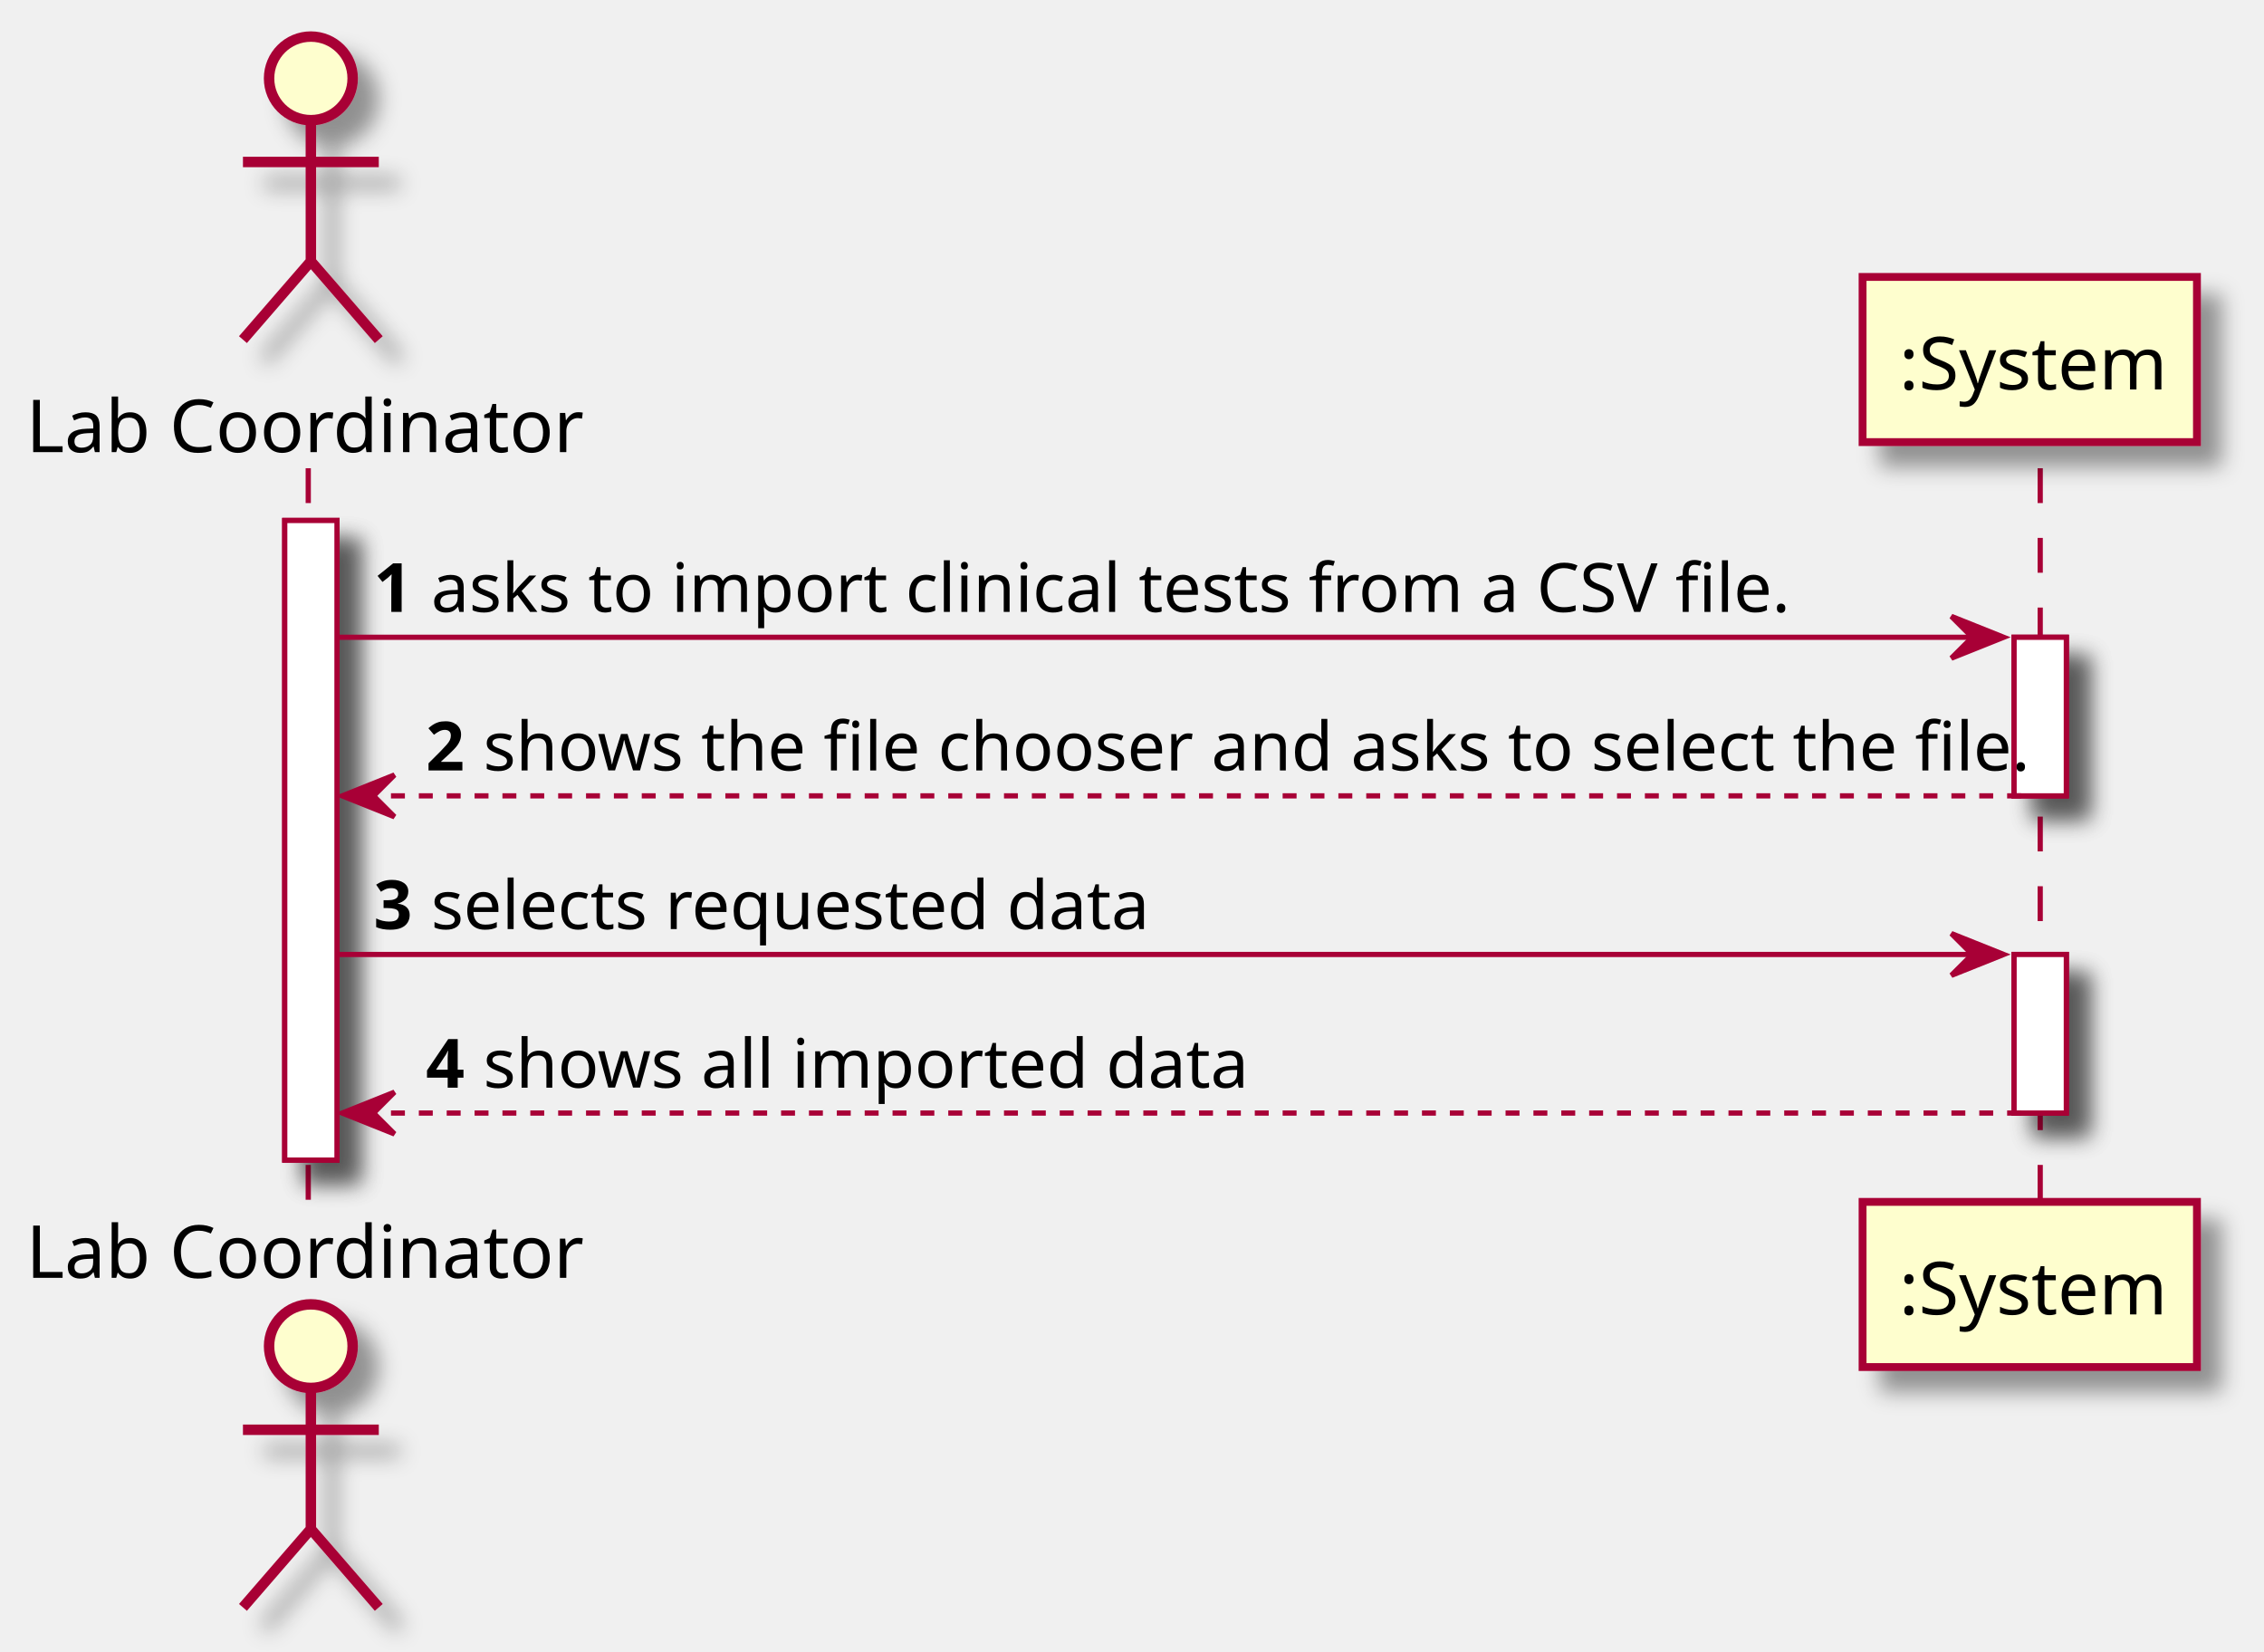
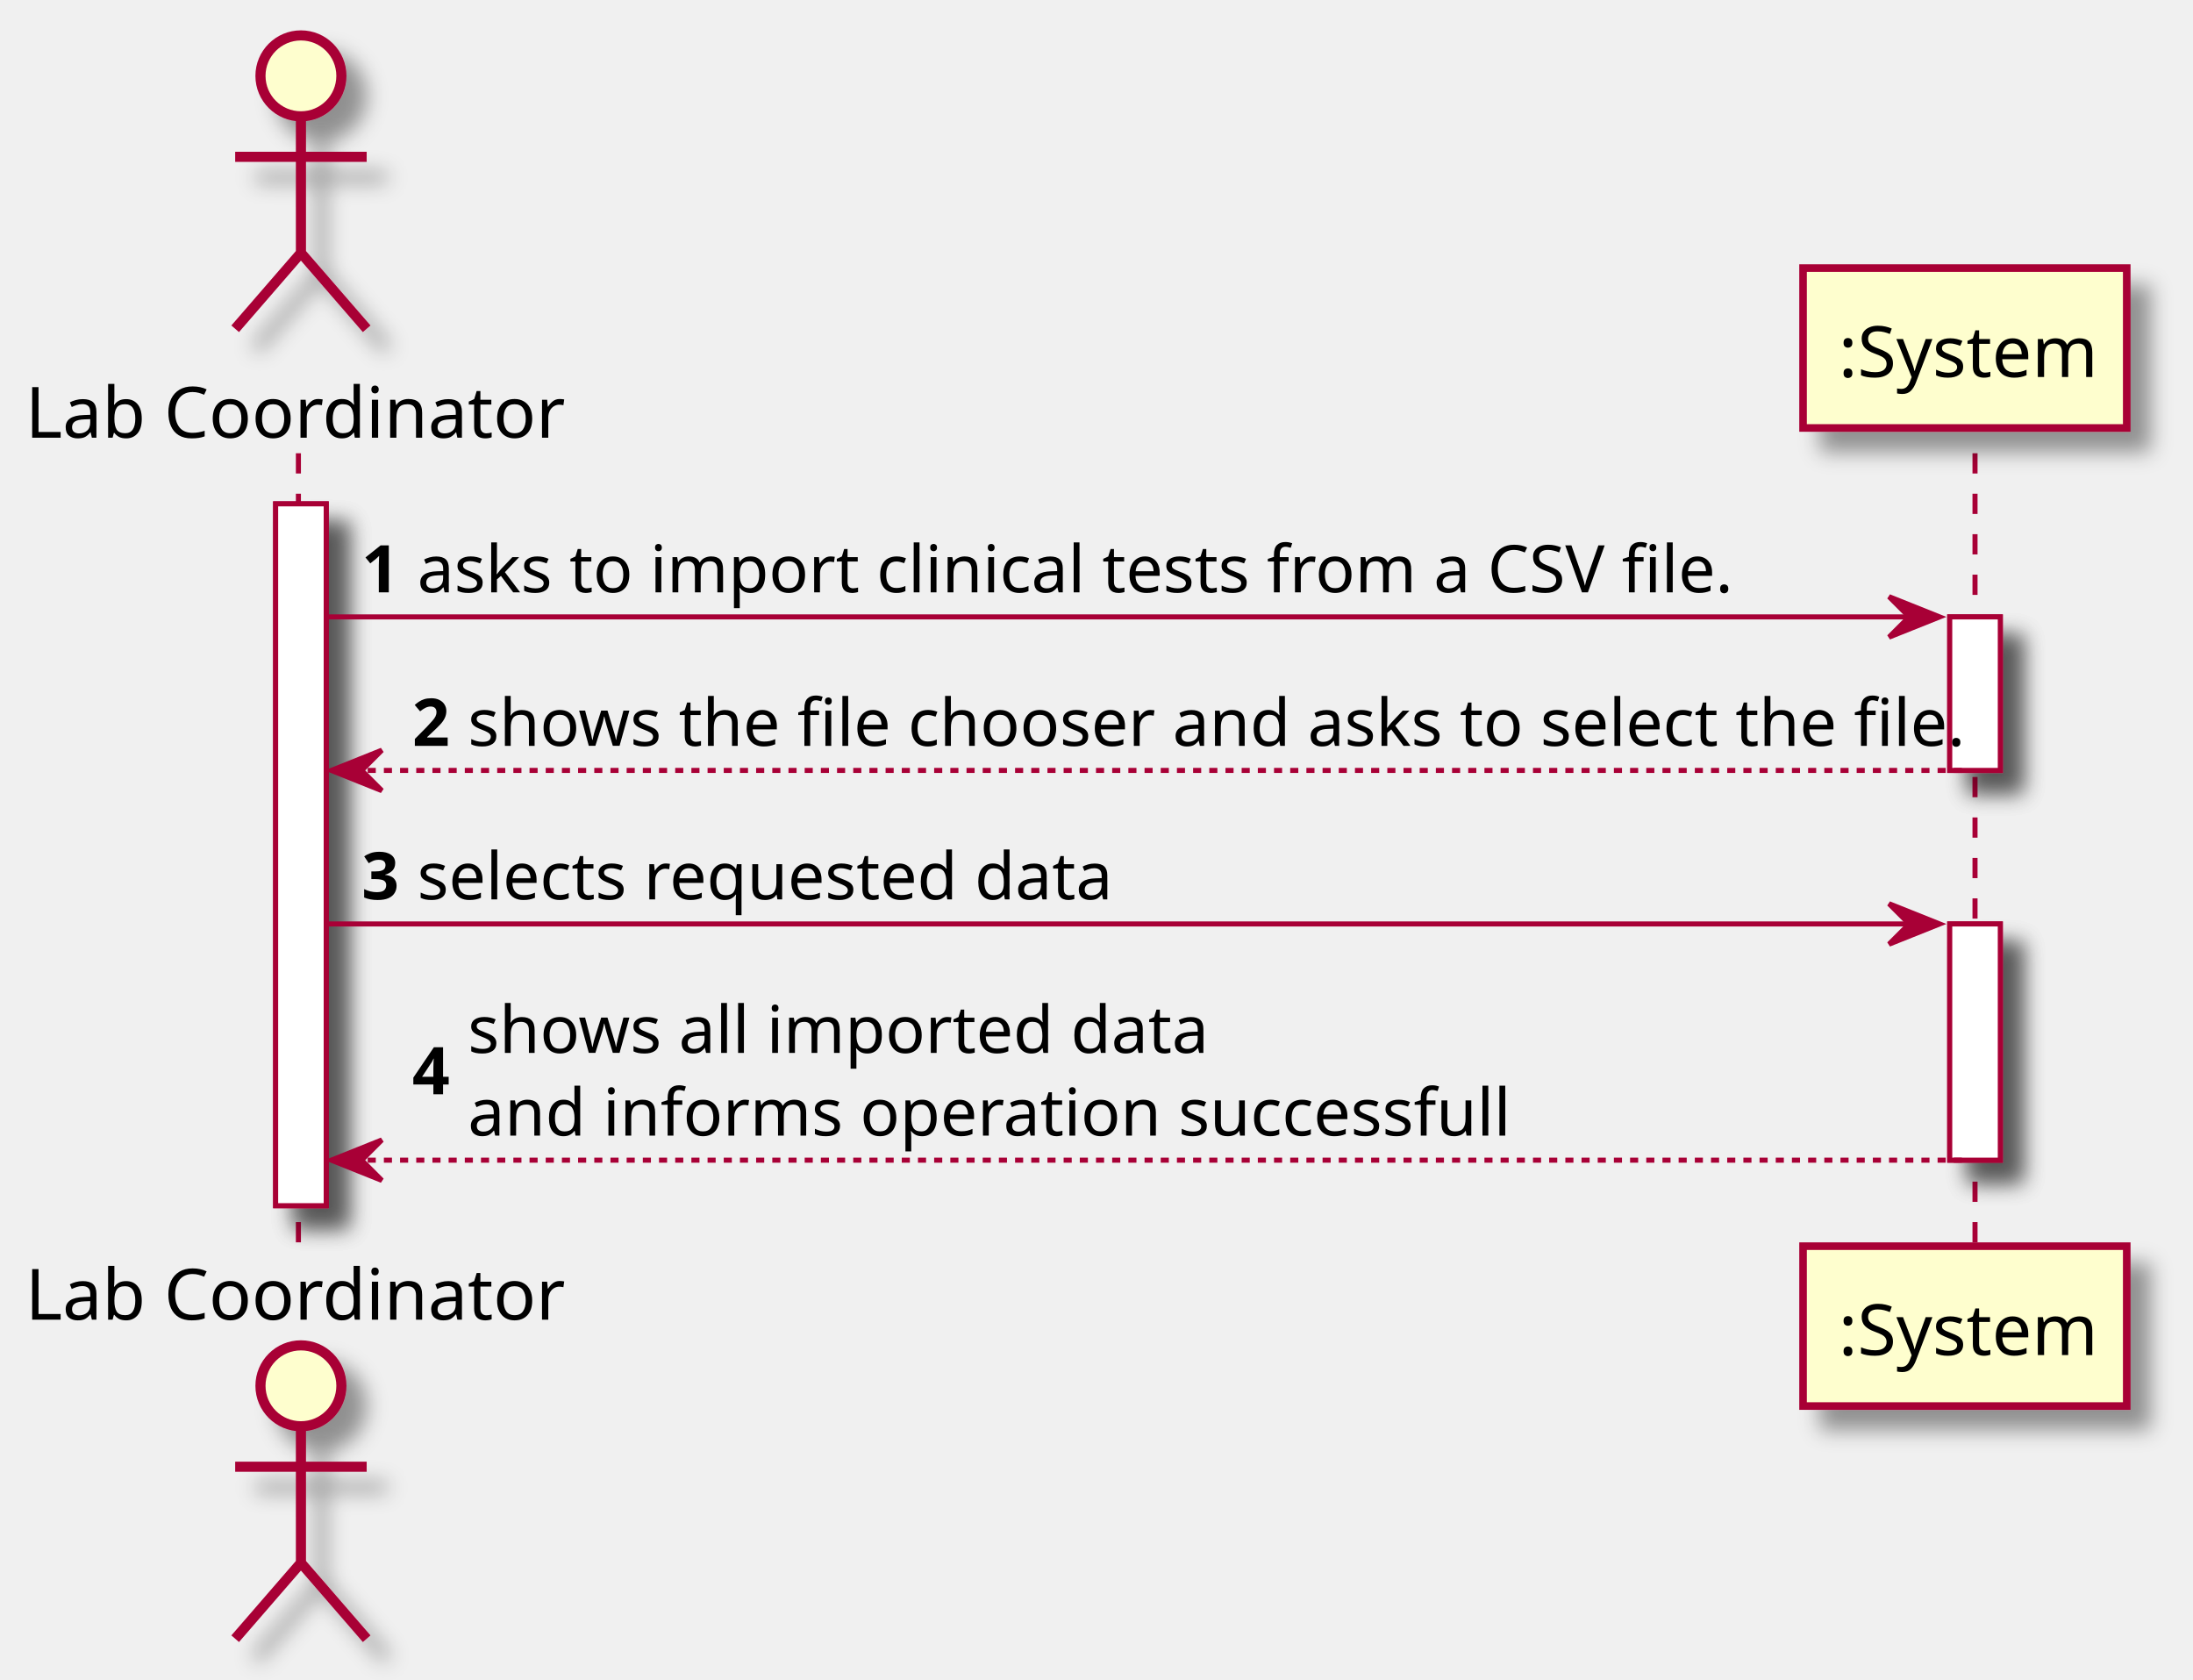
- <svg xmlns="http://www.w3.org/2000/svg" contentScriptType="application/ecmascript" contentStyleType="text/css" height="237px" preserveAspectRatio="none" style="width:325px;height:237px;" version="1.1" viewBox="0 0 325 237" width="325.5px" zoomAndPan="magnify">
+ <svg xmlns="http://www.w3.org/2000/svg" contentScriptType="application/ecmascript" contentStyleType="text/css" height="415px" preserveAspectRatio="none" style="width:542px;height:415px;" version="1.1" viewBox="0 0 542 415" width="542.5px" zoomAndPan="magnify">
  <defs>
-     <filter height="300%" id="f15vyocy5dy79r" width="300%" x="-1" y="-1">
-       <feGaussianBlur result="blurOut" stdDeviation="1.5" />
+     <filter height="300%" id="f17q7uf8v12blj" width="300%" x="-1" y="-1">
+       <feGaussianBlur result="blurOut" stdDeviation="2.5" />
      <feColorMatrix in="blurOut" result="blurOut2" type="matrix" values="0 0 0 0 0 0 0 0 0 0 0 0 0 0 0 0 0 0 .4 0" />
-       <feOffset dx="3.0" dy="3.0" in="blurOut2" result="blurOut3" />
+       <feOffset dx="5.0" dy="5.0" in="blurOut2" result="blurOut3" />
      <feBlend in="SourceGraphic" in2="blurOut3" mode="normal" />
    </filter>
  </defs>
  <g>
-     <rect fill="#FFFFFF" filter="url(#f15vyocy5dy79r)" height="91.805" style="stroke:#A80036;stroke-width:0.75;" width="7.5" x="40.875" y="74.707" />
-     <rect fill="#FFFFFF" filter="url(#f15vyocy5dy79r)" height="22.764" style="stroke:#A80036;stroke-width:0.75;" width="7.5" x="289.125" y="91.471" />
-     <rect fill="#FFFFFF" filter="url(#f15vyocy5dy79r)" height="22.764" style="stroke:#A80036;stroke-width:0.75;" width="7.5" x="289.125" y="136.998" />
-     <line style="stroke:#A80036;stroke-width:0.75;stroke-dasharray:5.0,5.0;" x1="44.25" x2="44.25" y1="67.207" y2="173.262" />
-     <line style="stroke:#A80036;stroke-width:0.75;stroke-dasharray:5.0,5.0;" x1="292.875" x2="292.875" y1="67.207" y2="173.262" />
-     <text fill="#000000" font-family="sans-serif" font-size="10.5" lengthAdjust="spacing" textLength="77.25" x="3.75" y="64.9">Lab Coordinator</text>
-     <ellipse cx="44.625" cy="11.25" fill="#FEFECE" filter="url(#f15vyocy5dy79r)" rx="6" ry="6" style="stroke:#A80036;stroke-width:1.5;" />
-     <path d="M44.625,17.25 L44.625,37.5 M34.875,23.25 L54.375,23.25 M44.625,37.5 L34.875,48.75 M44.625,37.5 L54.375,48.75 " fill="none" filter="url(#f15vyocy5dy79r)" style="stroke:#A80036;stroke-width:1.5;" />
-     <text fill="#000000" font-family="sans-serif" font-size="10.5" lengthAdjust="spacing" textLength="77.25" x="3.75" y="183.412">Lab Coordinator</text>
-     <ellipse cx="44.625" cy="193.219" fill="#FEFECE" filter="url(#f15vyocy5dy79r)" rx="6" ry="6" style="stroke:#A80036;stroke-width:1.5;" />
-     <path d="M44.625,199.219 L44.625,219.469 M34.875,205.219 L54.375,205.219 M44.625,219.469 L34.875,230.719 M44.625,219.469 L54.375,230.719 " fill="none" filter="url(#f15vyocy5dy79r)" style="stroke:#A80036;stroke-width:1.5;" />
-     <rect fill="#FEFECE" filter="url(#f15vyocy5dy79r)" height="23.707" style="stroke:#A80036;stroke-width:1.125;" width="48" x="267.375" y="39.75" />
-     <text fill="#000000" font-family="sans-serif" font-size="10.5" lengthAdjust="spacing" textLength="37.5" x="272.625" y="55.9">:System</text>
-     <rect fill="#FEFECE" filter="url(#f15vyocy5dy79r)" height="23.707" style="stroke:#A80036;stroke-width:1.125;" width="48" x="267.375" y="172.512" />
-     <text fill="#000000" font-family="sans-serif" font-size="10.5" lengthAdjust="spacing" textLength="37.5" x="272.625" y="188.662">:System</text>
-     <rect fill="#FFFFFF" filter="url(#f15vyocy5dy79r)" height="91.805" style="stroke:#A80036;stroke-width:0.75;" width="7.5" x="40.875" y="74.707" />
-     <rect fill="#FFFFFF" filter="url(#f15vyocy5dy79r)" height="22.764" style="stroke:#A80036;stroke-width:0.75;" width="7.5" x="289.125" y="91.471" />
-     <rect fill="#FFFFFF" filter="url(#f15vyocy5dy79r)" height="22.764" style="stroke:#A80036;stroke-width:0.75;" width="7.5" x="289.125" y="136.998" />
-     <polygon fill="#A80036" points="280.125,88.471,287.625,91.471,280.125,94.471,283.125,91.471" style="stroke:#A80036;stroke-width:0.75;" />
-     <line style="stroke:#A80036;stroke-width:0.75;" x1="48.375" x2="284.625" y1="91.471" y2="91.471" />
-     <text fill="#000000" font-family="sans-serif" font-size="9.75" font-weight="bold" lengthAdjust="spacing" textLength="5.25" x="53.625" y="87.828">1</text>
-     <text fill="#000000" font-family="sans-serif" font-size="9.75" lengthAdjust="spacing" textLength="191.25" x="61.875" y="87.828">asks to import clinical tests from a CSV file.</text>
-     <polygon fill="#A80036" points="56.625,111.234,49.125,114.234,56.625,117.234,53.625,114.234" style="stroke:#A80036;stroke-width:0.75;" />
-     <line style="stroke:#A80036;stroke-width:0.75;stroke-dasharray:2.0,2.0;" x1="52.125" x2="292.125" y1="114.234" y2="114.234" />
-     <text fill="#000000" font-family="sans-serif" font-size="9.75" font-weight="bold" lengthAdjust="spacing" textLength="5.25" x="61.125" y="110.592">2</text>
-     <text fill="#000000" font-family="sans-serif" font-size="9.75" lengthAdjust="spacing" textLength="214.5" x="69.375" y="110.592">shows the file chooser and asks to select the file.</text>
-     <polygon fill="#A80036" points="280.125,133.998,287.625,136.998,280.125,139.998,283.125,136.998" style="stroke:#A80036;stroke-width:0.75;" />
-     <line style="stroke:#A80036;stroke-width:0.75;" x1="48.375" x2="284.625" y1="136.998" y2="136.998" />
-     <text fill="#000000" font-family="sans-serif" font-size="9.75" font-weight="bold" lengthAdjust="spacing" textLength="5.25" x="53.625" y="133.356">3</text>
-     <text fill="#000000" font-family="sans-serif" font-size="9.75" lengthAdjust="spacing" textLength="99" x="61.875" y="133.356">selects requested data</text>
-     <polygon fill="#A80036" points="56.625,156.762,49.125,159.762,56.625,162.762,53.625,159.762" style="stroke:#A80036;stroke-width:0.75;" />
-     <line style="stroke:#A80036;stroke-width:0.75;stroke-dasharray:2.0,2.0;" x1="52.125" x2="292.125" y1="159.762" y2="159.762" />
-     <text fill="#000000" font-family="sans-serif" font-size="9.75" font-weight="bold" lengthAdjust="spacing" textLength="5.25" x="61.125" y="156.119">4</text>
-     <text fill="#000000" font-family="sans-serif" font-size="9.75" lengthAdjust="spacing" textLength="102.75" x="69.375" y="156.119">shows all imported data</text>
+     <rect fill="#FFFFFF" filter="url(#f17q7uf8v12blj)" height="173.447" style="stroke:#A80036;stroke-width:1.25;" width="12.5" x="68.125" y="124.512" />
+     <rect fill="#FFFFFF" filter="url(#f17q7uf8v12blj)" height="37.94" style="stroke:#A80036;stroke-width:1.25;" width="12.5" x="481.875" y="152.451" />
+     <rect fill="#FFFFFF" filter="url(#f17q7uf8v12blj)" height="58.379" style="stroke:#A80036;stroke-width:1.25;" width="12.5" x="481.875" y="228.33" />
+     <line style="stroke:#A80036;stroke-width:1.25;stroke-dasharray:5.0,5.0;" x1="73.75" x2="73.75" y1="112.012" y2="309.209" />
+     <line style="stroke:#A80036;stroke-width:1.25;stroke-dasharray:5.0,5.0;" x1="488.125" x2="488.125" y1="112.012" y2="309.209" />
+     <text fill="#000000" font-family="sans-serif" font-size="17.5" lengthAdjust="spacing" textLength="128.75" x="6.25" y="108.166">Lab Coordinator</text>
+     <ellipse cx="74.375" cy="18.75" fill="#FEFECE" filter="url(#f17q7uf8v12blj)" rx="10" ry="10" style="stroke:#A80036;stroke-width:2.5;" />
+     <path d="M74.375,28.75 L74.375,62.5 M58.125,38.75 L90.625,38.75 M74.375,62.5 L58.125,81.25 M74.375,62.5 L90.625,81.25 " fill="none" filter="url(#f17q7uf8v12blj)" style="stroke:#A80036;stroke-width:2.5;" />
+     <text fill="#000000" font-family="sans-serif" font-size="17.5" lengthAdjust="spacing" textLength="128.75" x="6.25" y="326.125">Lab Coordinator</text>
+     <ellipse cx="74.375" cy="342.471" fill="#FEFECE" filter="url(#f17q7uf8v12blj)" rx="10" ry="10" style="stroke:#A80036;stroke-width:2.5;" />
+     <path d="M74.375,352.471 L74.375,386.221 M58.125,362.471 L90.625,362.471 M74.375,386.221 L58.125,404.971 M74.375,386.221 L90.625,404.971 " fill="none" filter="url(#f17q7uf8v12blj)" style="stroke:#A80036;stroke-width:2.5;" />
+     <rect fill="#FEFECE" filter="url(#f17q7uf8v12blj)" height="39.512" style="stroke:#A80036;stroke-width:1.875;" width="80" x="445.625" y="66.25" />
+     <text fill="#000000" font-family="sans-serif" font-size="17.5" lengthAdjust="spacing" textLength="62.5" x="454.375" y="93.166">:System</text>
+     <rect fill="#FEFECE" filter="url(#f17q7uf8v12blj)" height="39.512" style="stroke:#A80036;stroke-width:1.875;" width="80" x="445.625" y="307.959" />
+     <text fill="#000000" font-family="sans-serif" font-size="17.5" lengthAdjust="spacing" textLength="62.5" x="454.375" y="334.875">:System</text>
+     <rect fill="#FFFFFF" filter="url(#f17q7uf8v12blj)" height="173.447" style="stroke:#A80036;stroke-width:1.25;" width="12.5" x="68.125" y="124.512" />
+     <rect fill="#FFFFFF" filter="url(#f17q7uf8v12blj)" height="37.94" style="stroke:#A80036;stroke-width:1.25;" width="12.5" x="481.875" y="152.451" />
+     <rect fill="#FFFFFF" filter="url(#f17q7uf8v12blj)" height="58.379" style="stroke:#A80036;stroke-width:1.25;" width="12.5" x="481.875" y="228.33" />
+     <polygon fill="#A80036" points="466.875,147.451,479.375,152.451,466.875,157.451,471.875,152.451" style="stroke:#A80036;stroke-width:1.25;" />
+     <line style="stroke:#A80036;stroke-width:1.25;" x1="80.625" x2="474.375" y1="152.451" y2="152.451" />
+     <text fill="#000000" font-family="sans-serif" font-size="16.25" font-weight="bold" lengthAdjust="spacing" textLength="8.75" x="89.375" y="146.381">1</text>
+     <text fill="#000000" font-family="sans-serif" font-size="16.25" lengthAdjust="spacing" textLength="318.75" x="103.125" y="146.381">asks to import clinical tests from a CSV file.</text>
+     <polygon fill="#A80036" points="94.375,185.391,81.875,190.391,94.375,195.391,89.375,190.391" style="stroke:#A80036;stroke-width:1.25;" />
+     <line style="stroke:#A80036;stroke-width:1.25;stroke-dasharray:2.0,2.0;" x1="86.875" x2="486.875" y1="190.391" y2="190.391" />
+     <text fill="#000000" font-family="sans-serif" font-size="16.25" font-weight="bold" lengthAdjust="spacing" textLength="8.75" x="101.875" y="184.32">2</text>
+     <text fill="#000000" font-family="sans-serif" font-size="16.25" lengthAdjust="spacing" textLength="357.5" x="115.625" y="184.32">shows the file chooser and asks to select the file.</text>
+     <polygon fill="#A80036" points="466.875,223.33,479.375,228.33,466.875,233.33,471.875,228.33" style="stroke:#A80036;stroke-width:1.25;" />
+     <line style="stroke:#A80036;stroke-width:1.25;" x1="80.625" x2="474.375" y1="228.33" y2="228.33" />
+     <text fill="#000000" font-family="sans-serif" font-size="16.25" font-weight="bold" lengthAdjust="spacing" textLength="8.75" x="89.375" y="222.26">3</text>
+     <text fill="#000000" font-family="sans-serif" font-size="16.25" lengthAdjust="spacing" textLength="165" x="103.125" y="222.26">selects requested data</text>
+     <polygon fill="#A80036" points="94.375,281.709,81.875,286.709,94.375,291.709,89.375,286.709" style="stroke:#A80036;stroke-width:1.25;" />
+     <line style="stroke:#A80036;stroke-width:1.25;stroke-dasharray:2.0,2.0;" x1="86.875" x2="486.875" y1="286.709" y2="286.709" />
+     <text fill="#000000" font-family="sans-serif" font-size="16.25" font-weight="bold" lengthAdjust="spacing" textLength="8.75" x="101.875" y="270.419">4</text>
+     <text fill="#000000" font-family="sans-serif" font-size="16.25" lengthAdjust="spacing" textLength="171.25" x="115.625" y="260.199">shows all imported data</text>
+     <text fill="#000000" font-family="sans-serif" font-size="16.25" lengthAdjust="spacing" textLength="241.25" x="115.625" y="280.638">and informs operation successfull</text>
  </g>
</svg>
